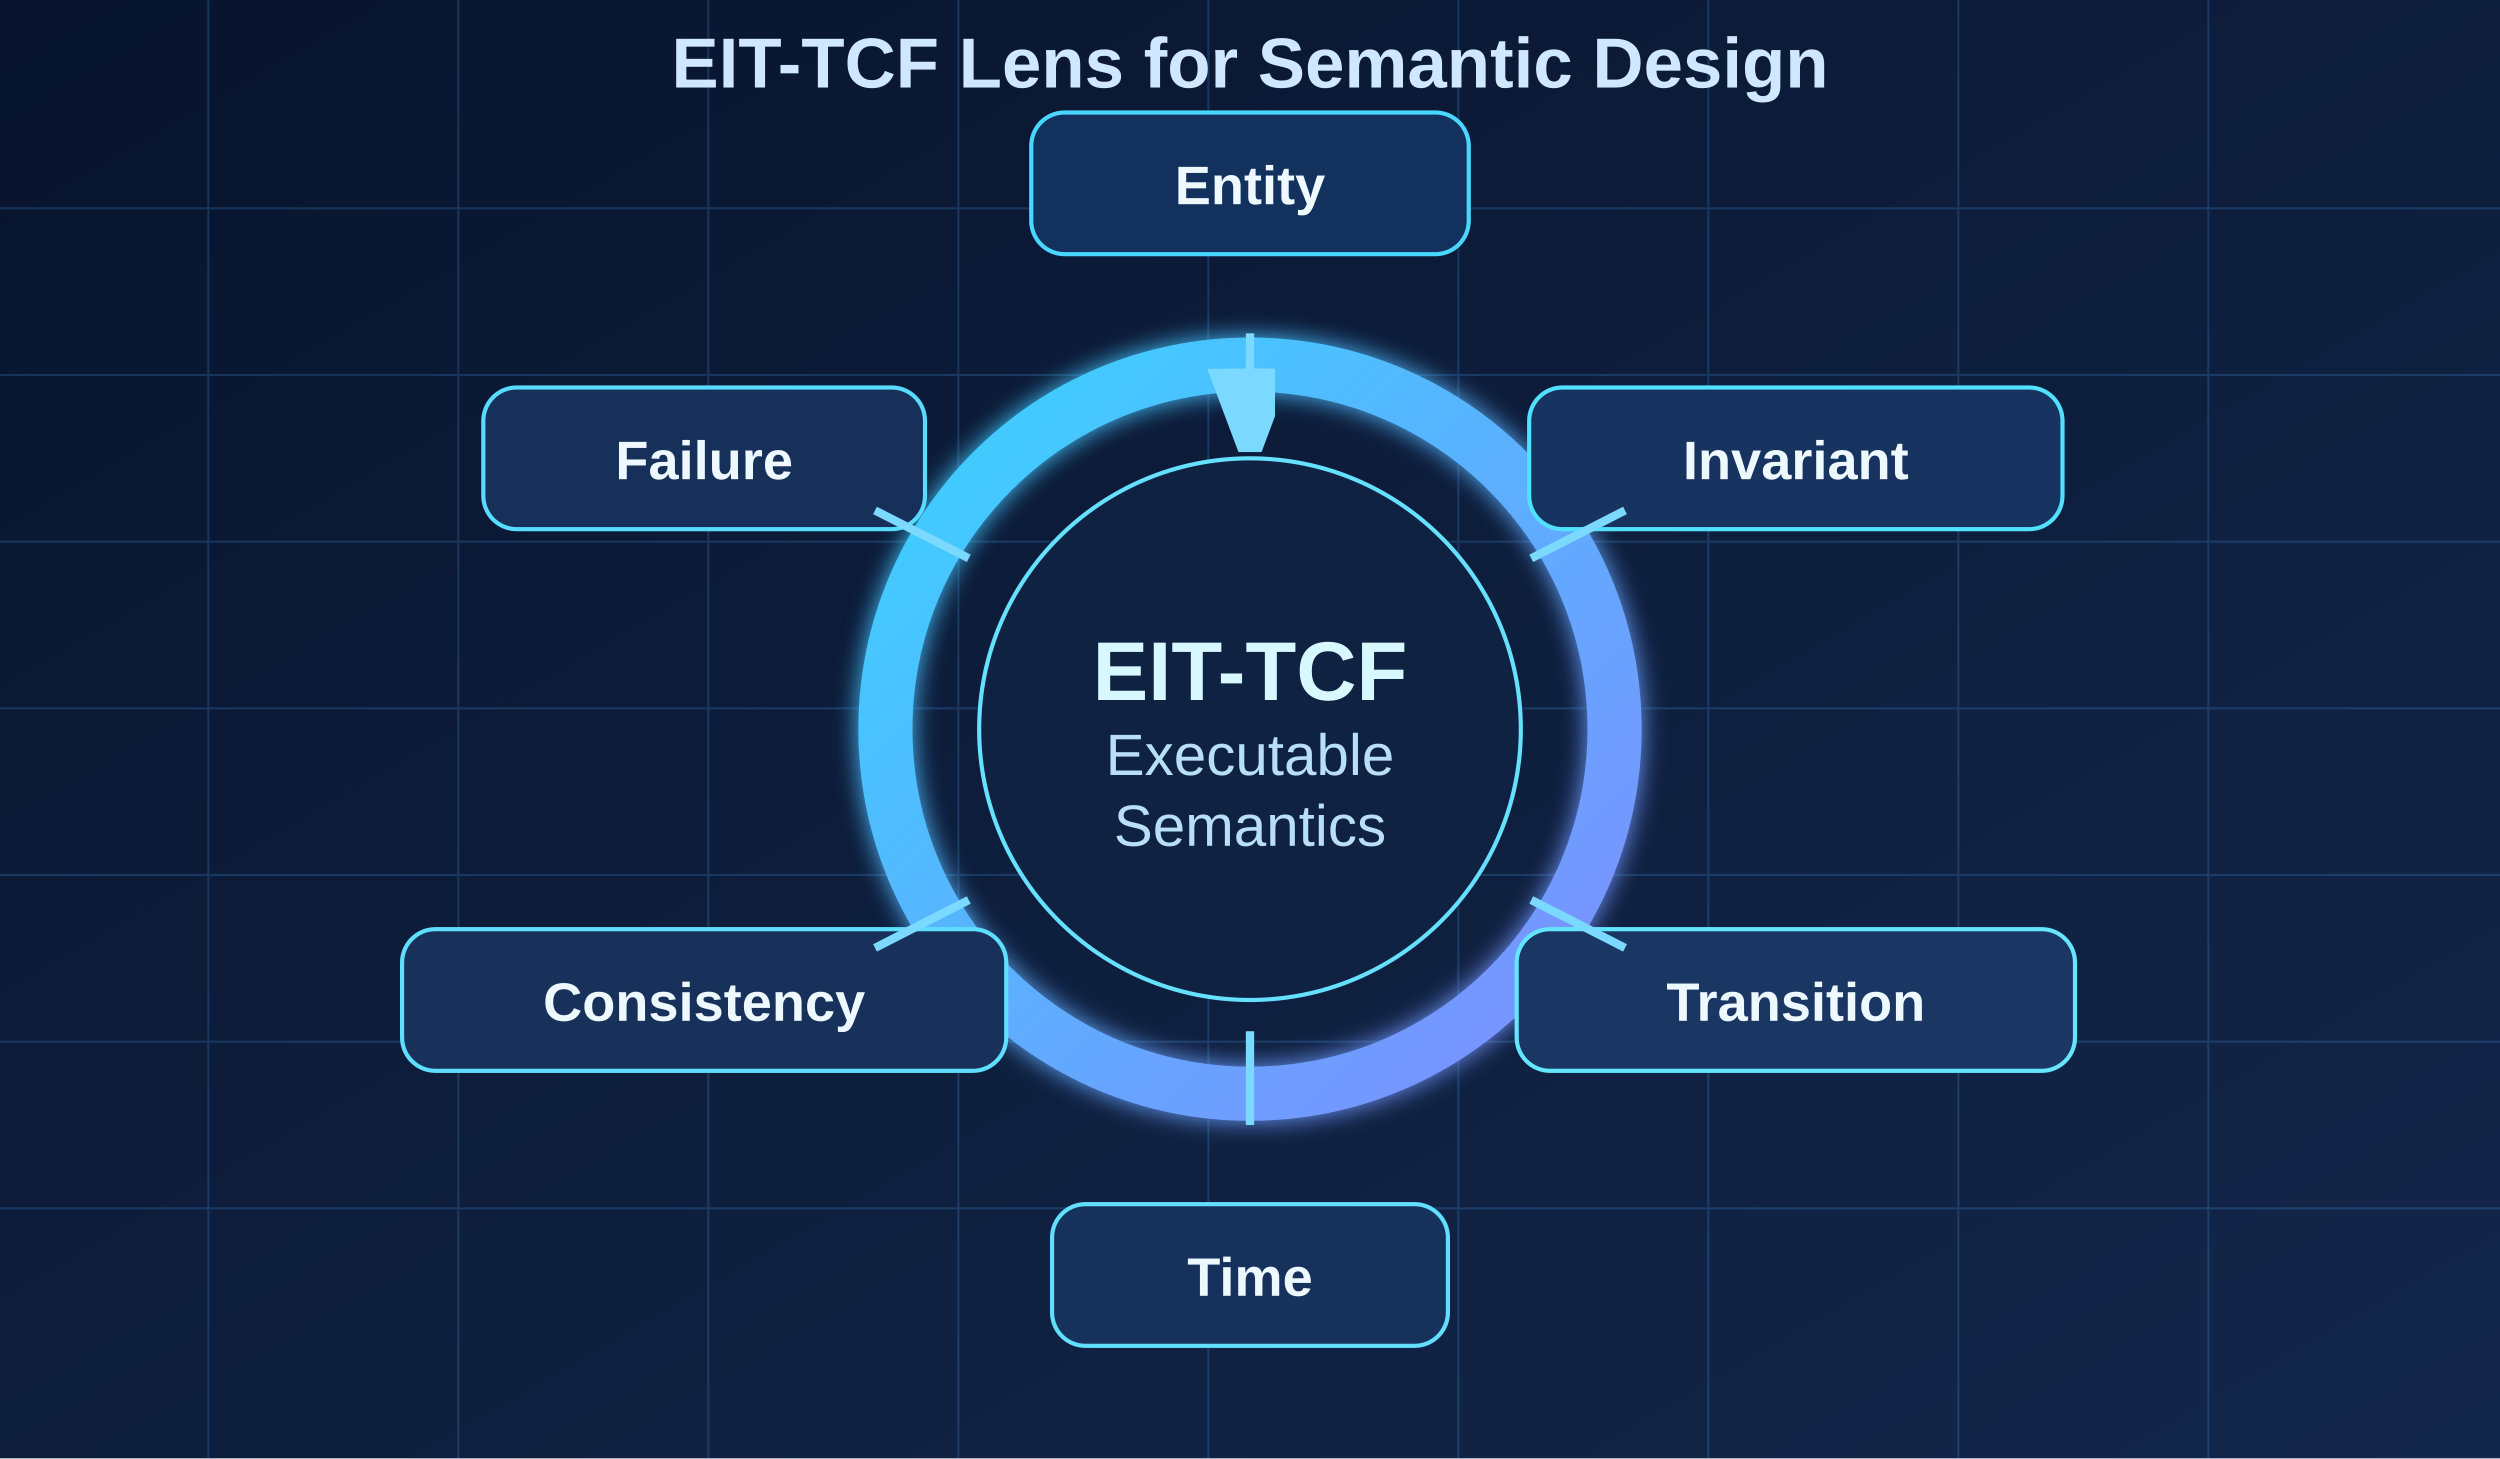
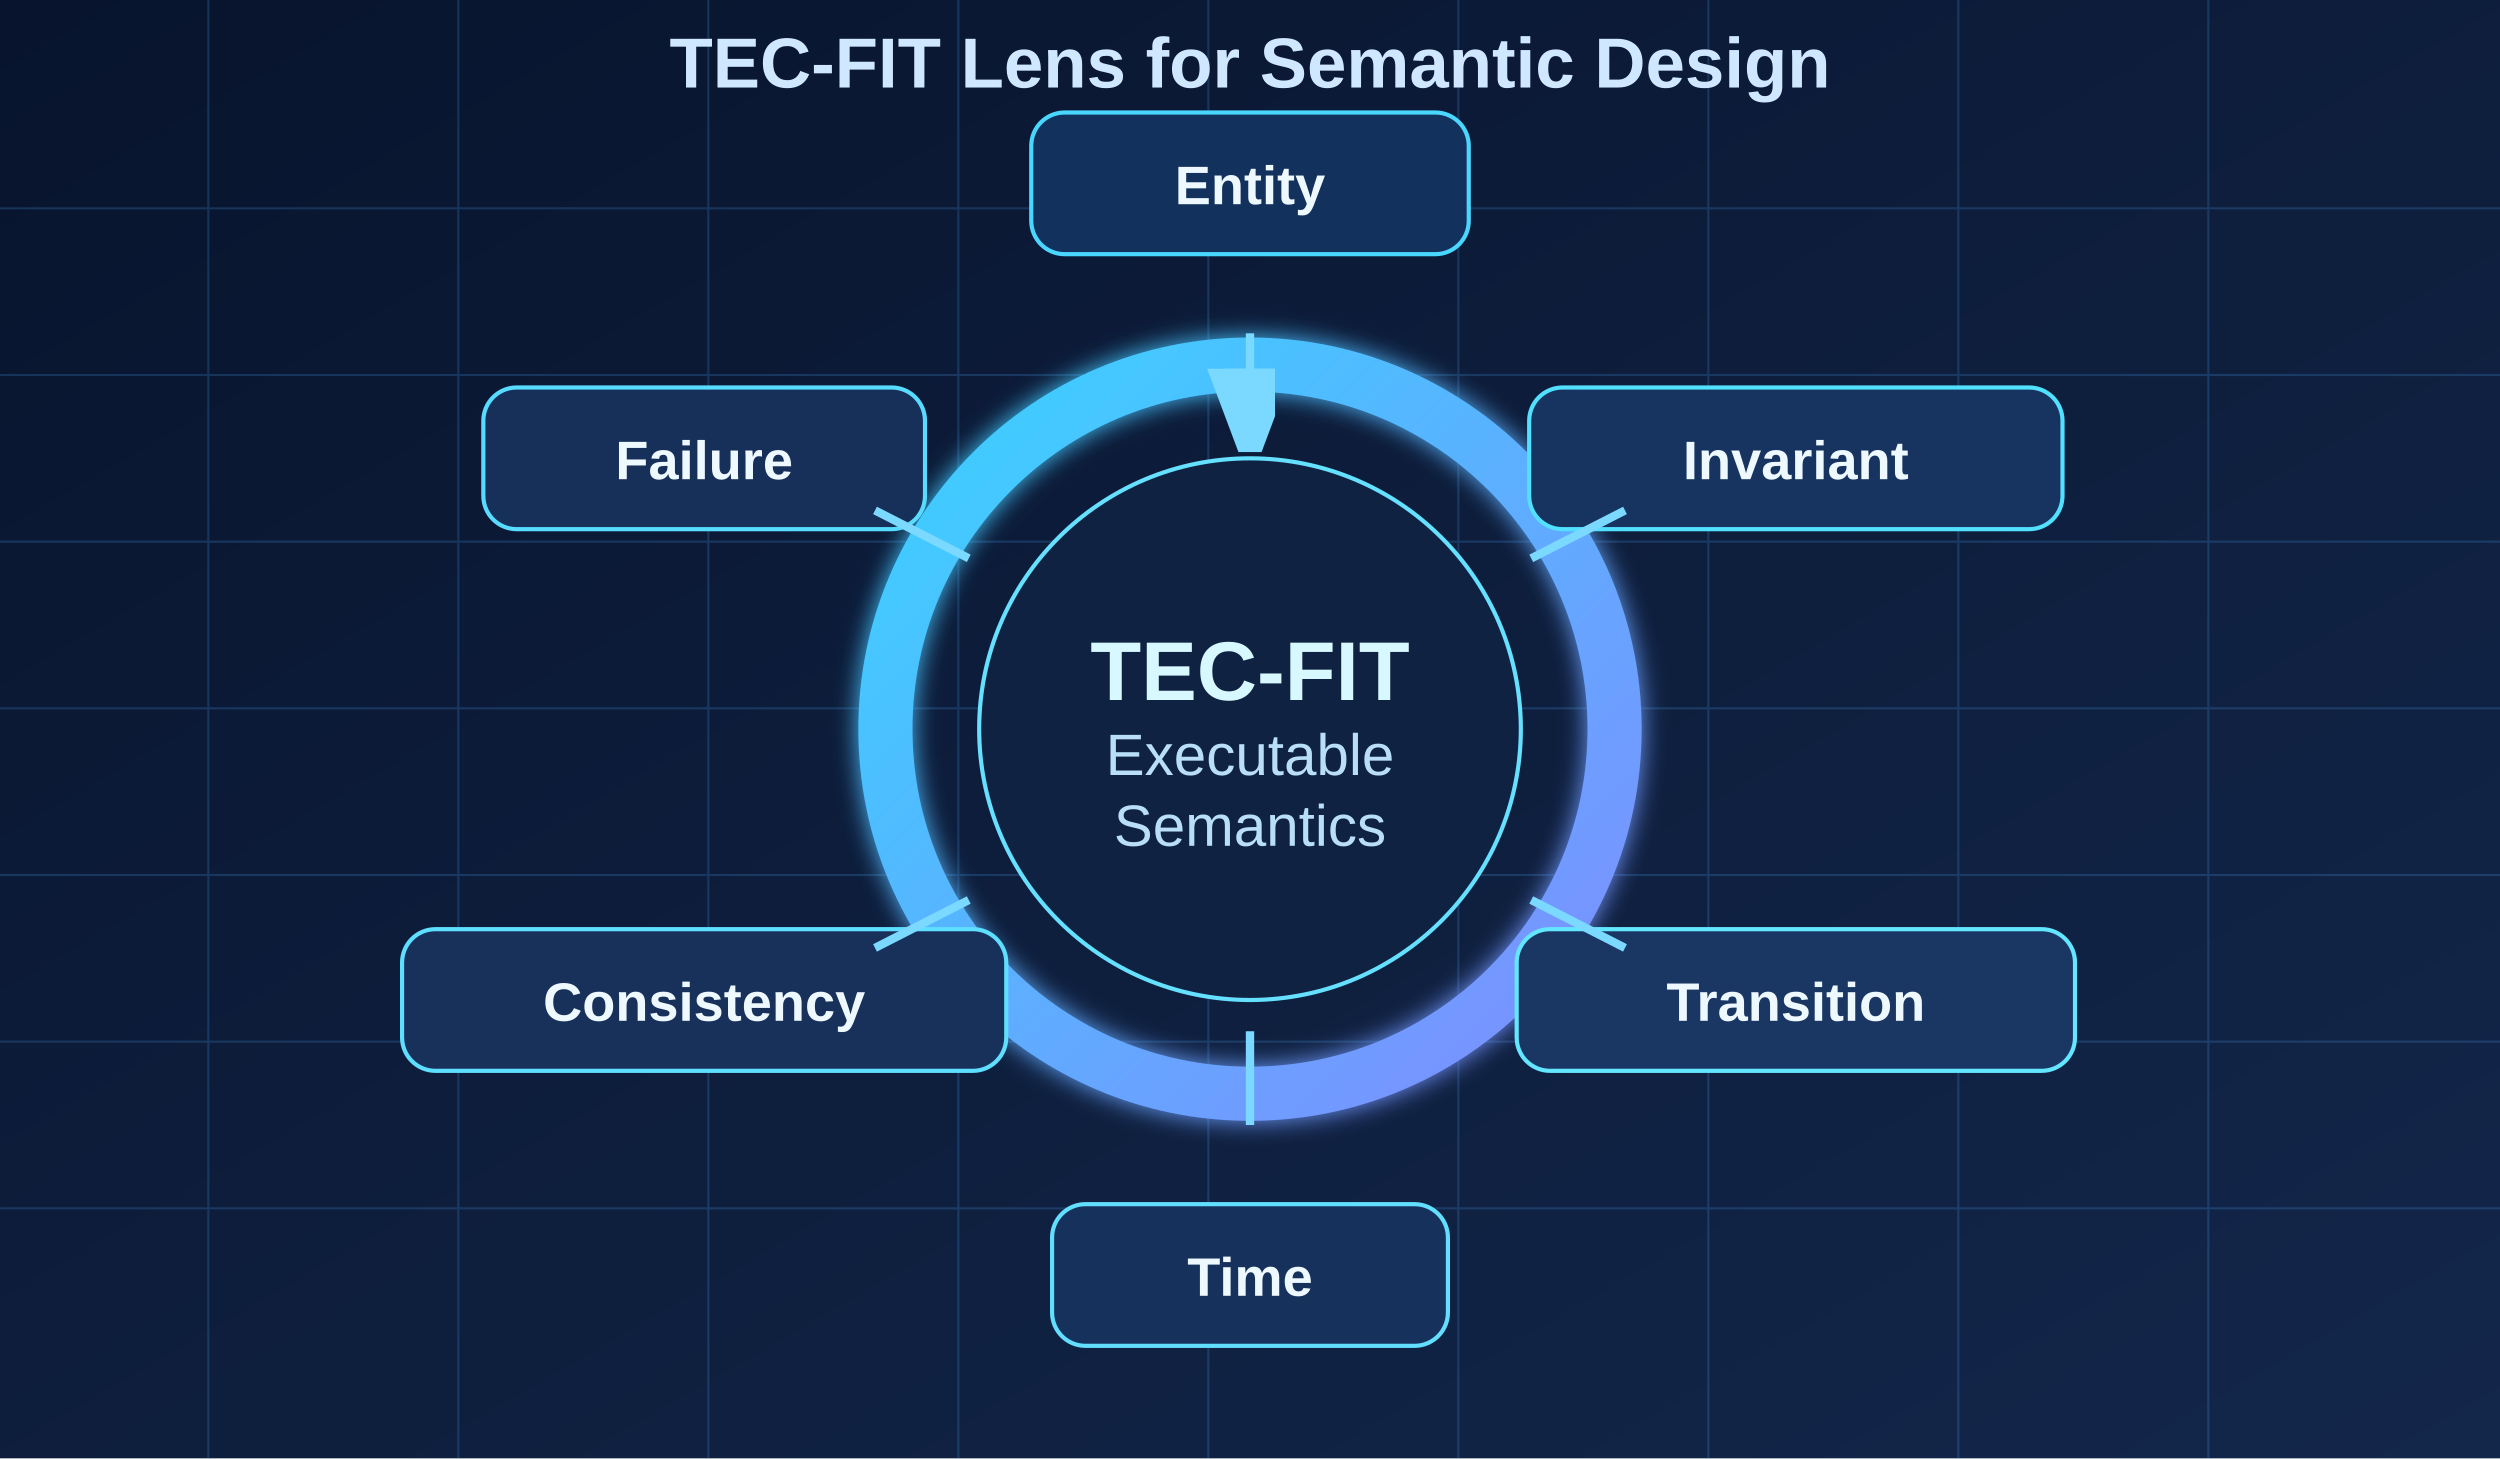
<svg xmlns="http://www.w3.org/2000/svg" width="1200" height="700" viewBox="0 0 1200 700" role="img" aria-labelledby="title desc">
  <defs>
    <linearGradient id="bg" x1="0" y1="0" x2="1" y2="1">
      <stop offset="0%" stop-color="#08142d" />
      <stop offset="100%" stop-color="#13274b" />
    </linearGradient>
    <linearGradient id="ring" x1="0" y1="0" x2="1" y2="1">
      <stop offset="0%" stop-color="#39d3ff" />
      <stop offset="100%" stop-color="#7f8cff" />
    </linearGradient>
    <filter id="softGlow" x="-20%" y="-20%" width="140%" height="140%">
      <feGaussianBlur stdDeviation="6" result="blur" />
      <feMerge>
        <feMergeNode in="blur" />
        <feMergeNode in="SourceGraphic" />
      </feMerge>
    </filter>
  </defs>
  <rect x="0" y="0" width="1200" height="700" fill="url(#bg)" />
  <g opacity="0.2" stroke="#4aa8ff" stroke-width="1">
    <path d="M0 100h1200M0 180h1200M0 260h1200M0 340h1200M0 420h1200M0 500h1200M0 580h1200" />
    <path d="M100 0v700M220 0v700M340 0v700M460 0v700M580 0v700M700 0v700M820 0v700M940 0v700M1060 0v700" />
  </g>
  <g transform="translate(600,350)">
    <circle r="175" fill="none" stroke="url(#ring)" stroke-width="26" filter="url(#softGlow)" />
    <circle r="130" fill="#0f2241" stroke="#65e0ff" stroke-width="2" />
-     <text x="0" y="-14" font-size="40" text-anchor="middle" fill="#d8f8ff" font-family="Atkinson, Arial, sans-serif" font-weight="700">EIT-TCF</text>
+     <text x="0" y="-14" font-size="40" text-anchor="middle" fill="#d8f8ff" font-family="Atkinson, Arial, sans-serif" font-weight="700">TEC-FIT</text>
    <text x="0" y="22" font-size="28" text-anchor="middle" fill="#b8defa" font-family="Atkinson, Arial, sans-serif">Executable</text>
    <text x="0" y="56" font-size="28" text-anchor="middle" fill="#b8defa" font-family="Atkinson, Arial, sans-serif">Semantics</text>
  </g>
  <g font-family="Atkinson, Arial, sans-serif" font-size="26" fill="#eef8ff" text-anchor="middle">
    <g transform="translate(600,88)">
      <rect x="-105" y="-34" width="210" height="68" rx="16" fill="#13315d" stroke="#4ad7ff" stroke-width="2" />
      <text y="10" font-weight="700">Entity</text>
    </g>
    <g transform="translate(862,220)">
      <rect x="-128" y="-34" width="256" height="68" rx="16" fill="#16345f" stroke="#52e0ff" stroke-width="2" />
      <text y="10" font-weight="700">Invariant</text>
    </g>
    <g transform="translate(862,480)">
      <rect x="-134" y="-34" width="268" height="68" rx="16" fill="#1a3663" stroke="#63e6ff" stroke-width="2" />
      <text y="10" font-weight="700">Transition</text>
    </g>
    <g transform="translate(600,612)">
      <rect x="-95" y="-34" width="190" height="68" rx="16" fill="#15315c" stroke="#62deff" stroke-width="2" />
      <text y="10" font-weight="700">Time</text>
    </g>
    <g transform="translate(338,480)">
      <rect x="-145" y="-34" width="290" height="68" rx="16" fill="#17315b" stroke="#5edfff" stroke-width="2" />
      <text y="10" font-weight="700">Consistency</text>
    </g>
    <g transform="translate(338,220)">
      <rect x="-106" y="-34" width="212" height="68" rx="16" fill="#16305a" stroke="#57dcff" stroke-width="2" />
      <text y="10" font-weight="700">Failure</text>
    </g>
  </g>
  <g stroke="#7bd9ff" stroke-width="4" fill="none" marker-end="url(#arrow)">
    <defs>
      <marker id="arrow" markerWidth="10" markerHeight="10" refX="7" refY="3" orient="auto">
        <path d="M0,0 L0,6 L8,3 z" fill="#7bd9ff" />
      </marker>
    </defs>
    <path d="M600 160 L600 205" />
    <path d="M780 245 L735 268" />
    <path d="M780 455 L735 432" />
    <path d="M600 540 L600 495" />
    <path d="M420 455 L465 432" />
    <path d="M420 245 L465 268" />
  </g>
  <text x="600" y="42" text-anchor="middle" fill="#cfe8ff" font-size="34" font-family="Atkinson, Arial, sans-serif" font-weight="700">
-     EIT-TCF Lens for Semantic Design
+     TEC-FIT Lens for Semantic Design
  </text>
</svg>
